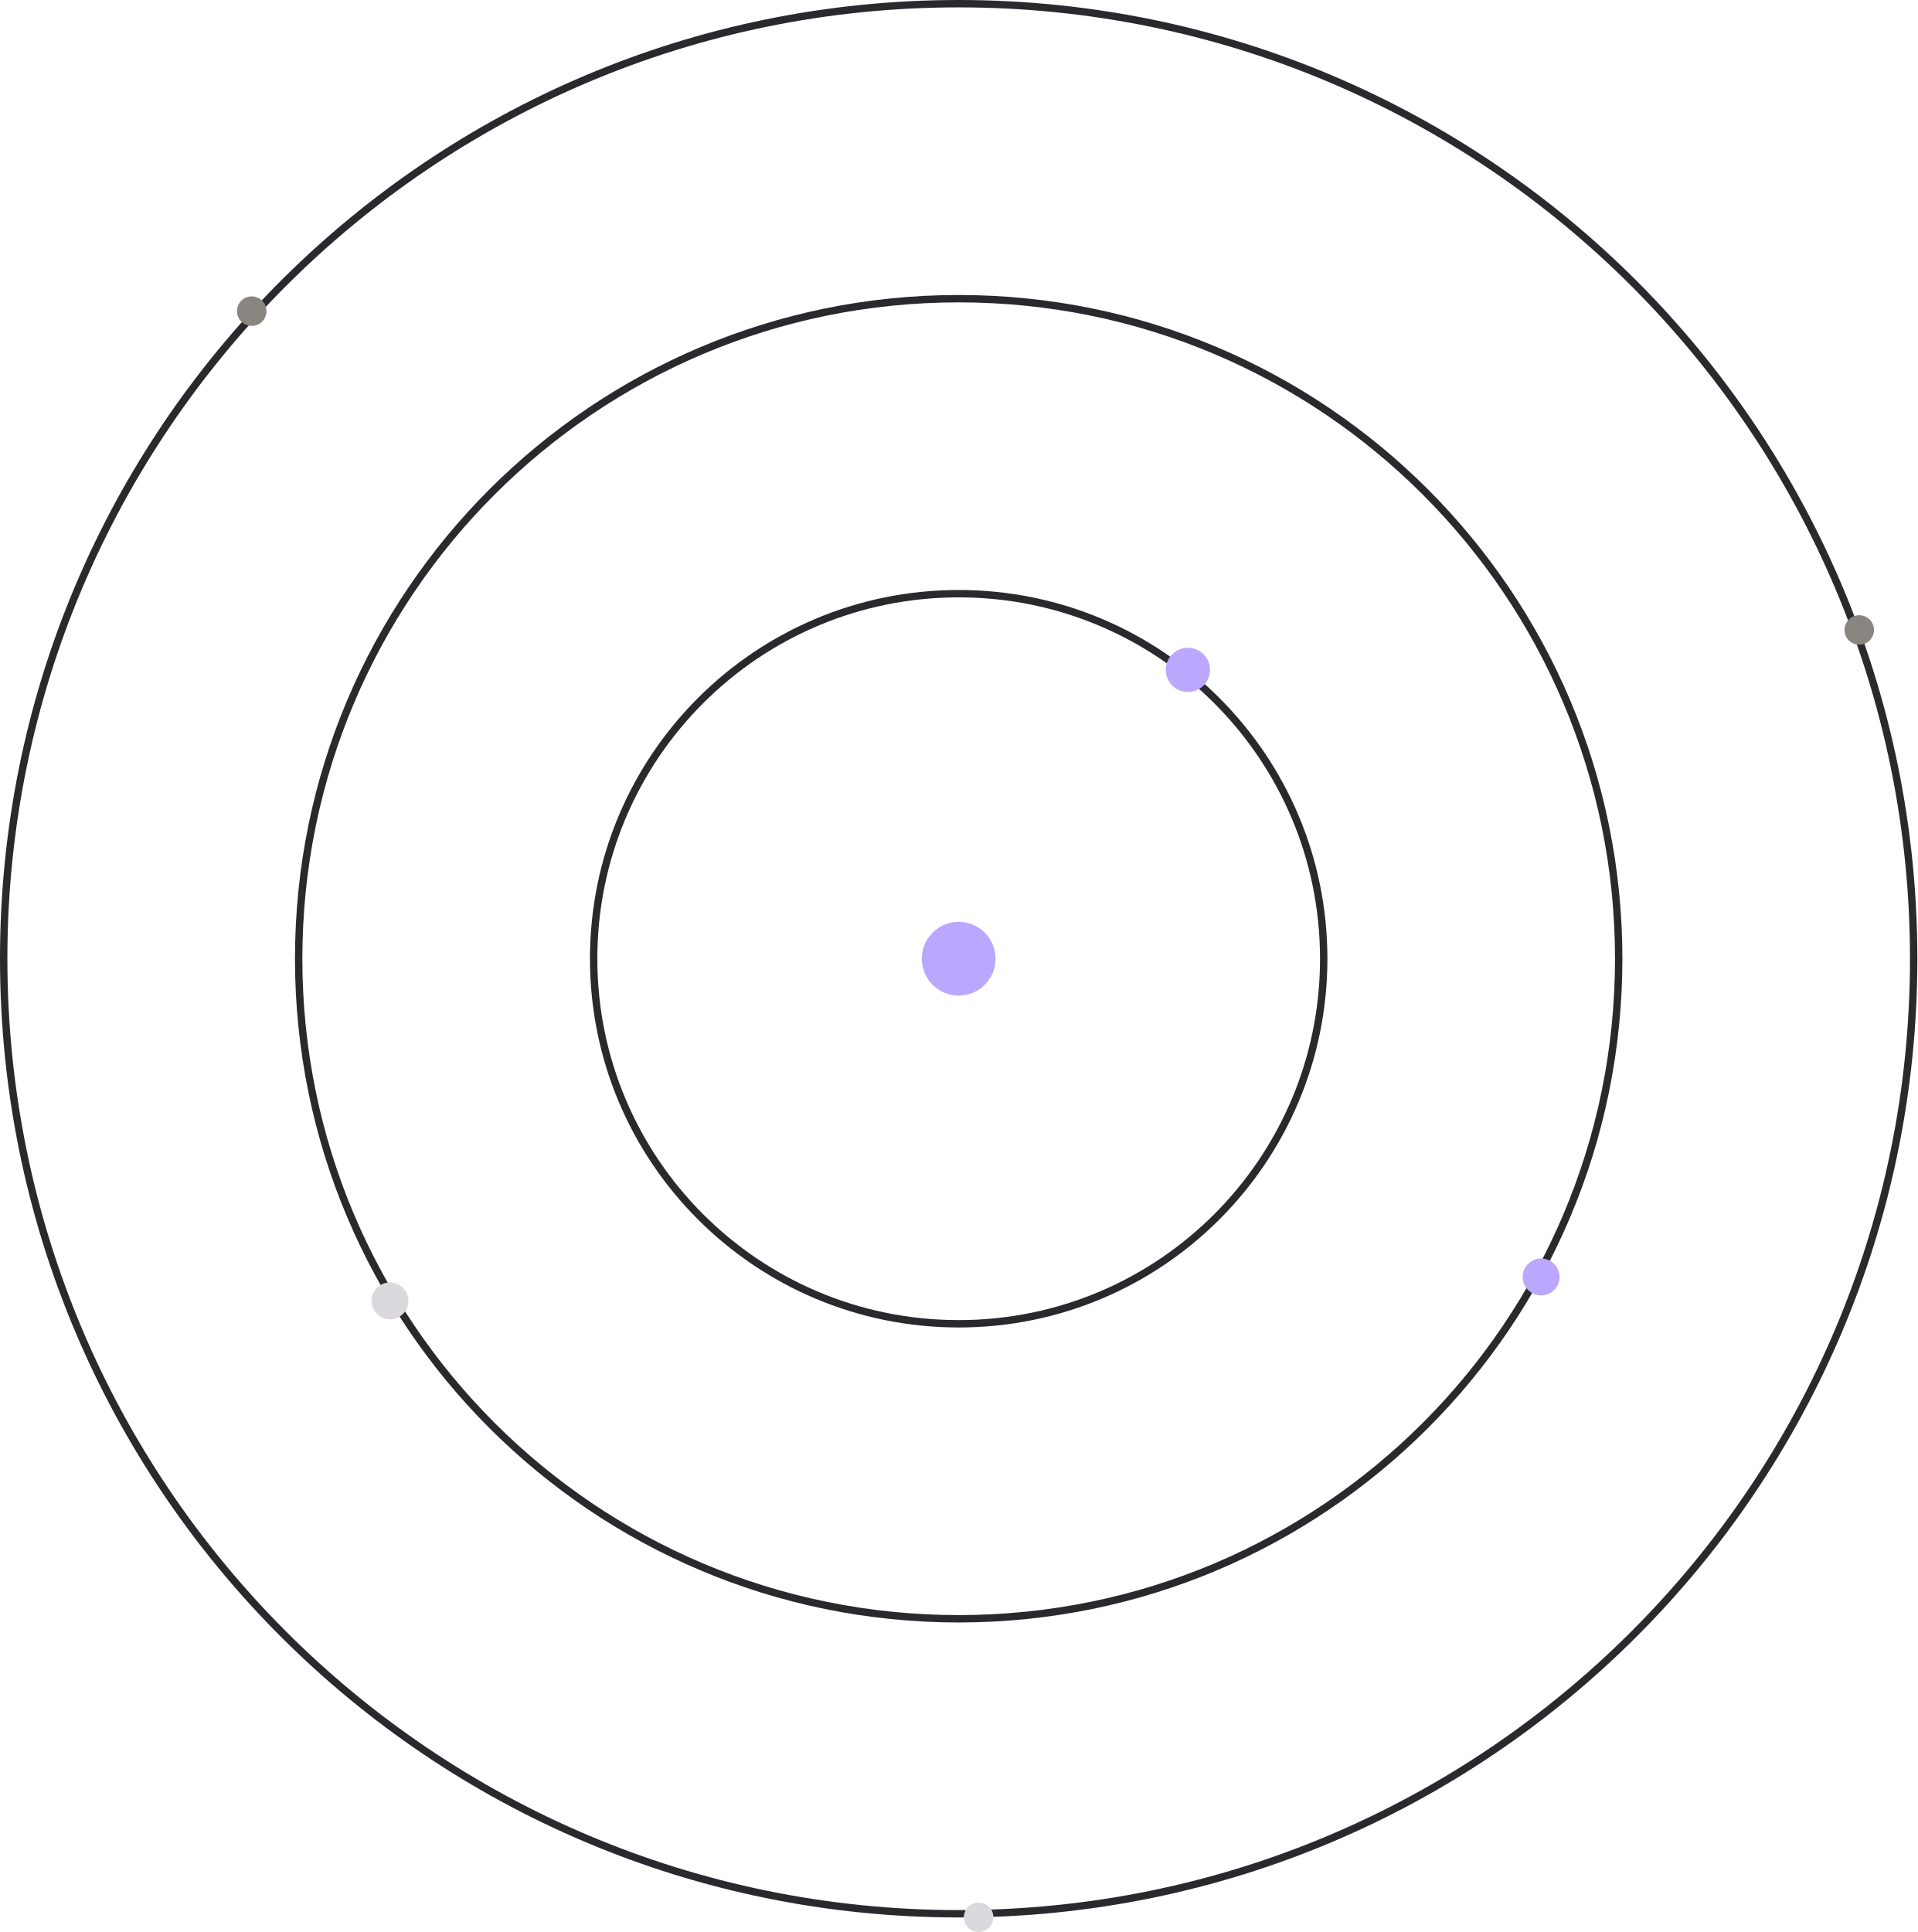
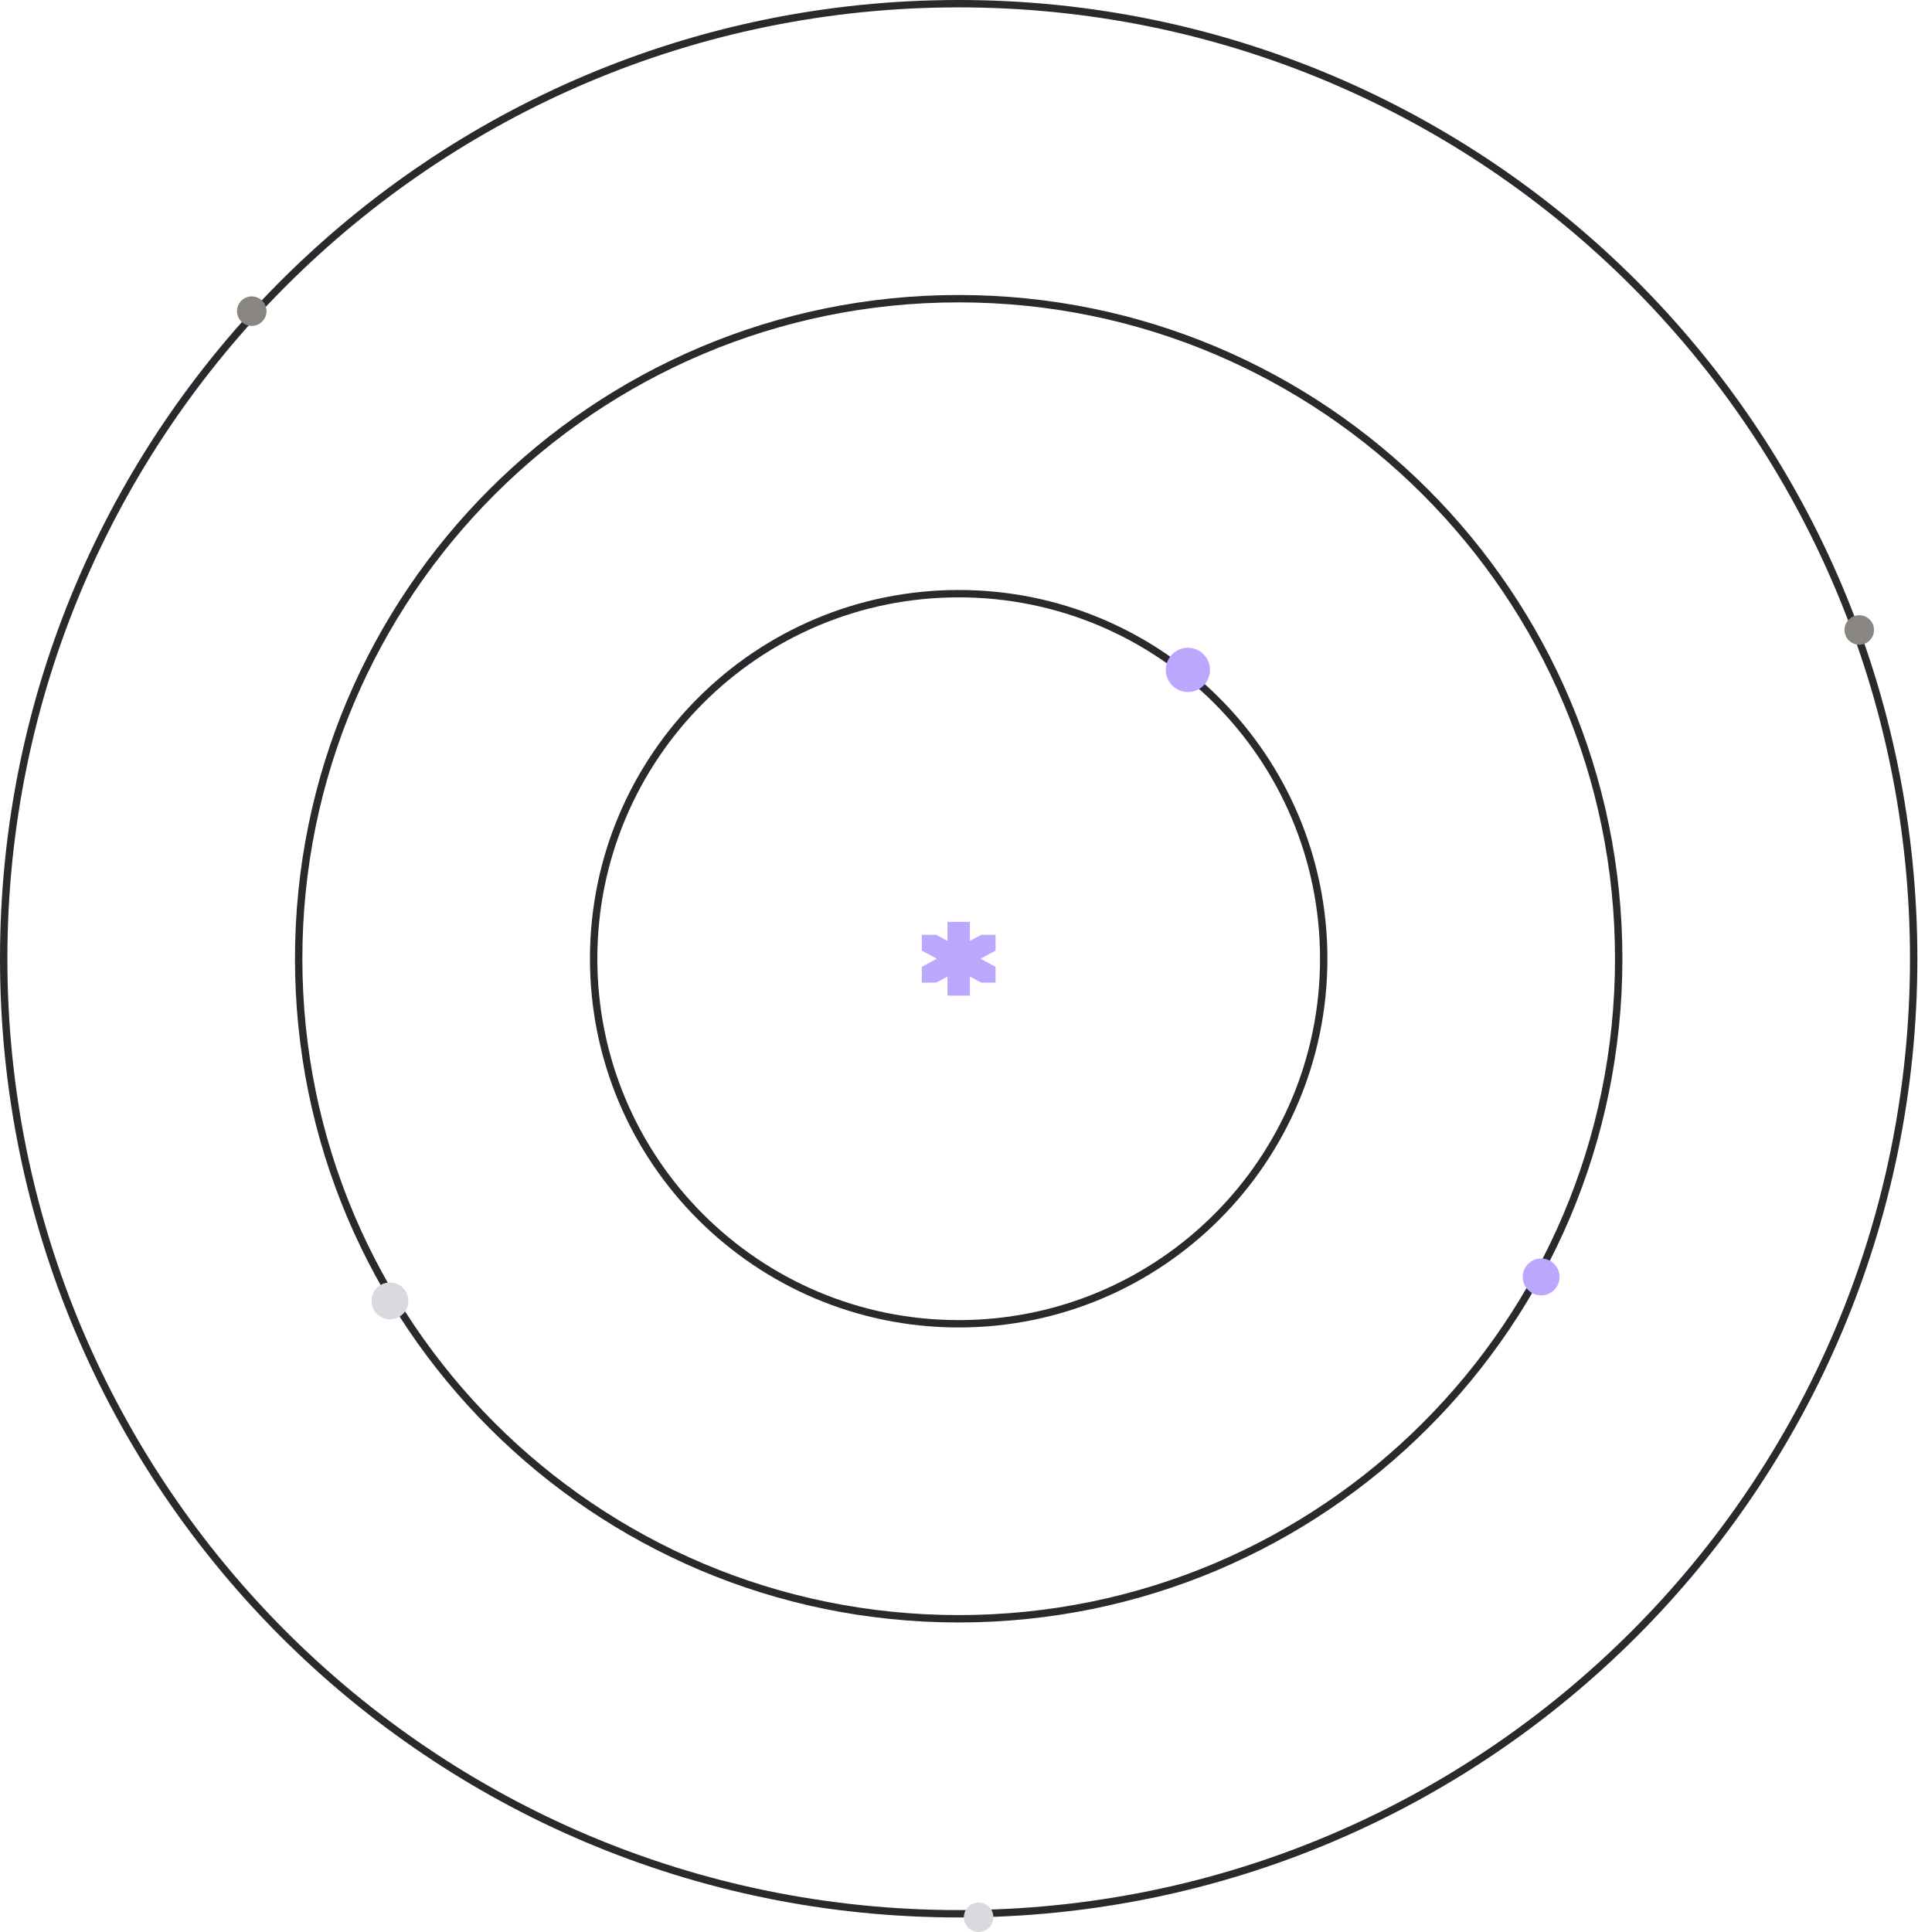
<svg xmlns="http://www.w3.org/2000/svg" width="260" height="261.972" viewBox="0 0 260 261.972" fill="none">
  <g id="Signalkarta">
    <circle id="Bana 260" cx="130" cy="130" r="129.5" stroke="#2A2A2E" />
    <circle id="Bana 180" cx="130" cy="130" r="89.5" stroke="#2A2A2E" />
    <circle id="Bana 100" cx="130" cy="130" r="49.5" stroke="#2A2A2E" />
-     <circle id="Du" cx="130" cy="130" r="5" fill="#BCA7FF" />
+     <path id="Du" d="M131.518 125V127.58L133.058 126.76H135V128.9L132.969 130L135 131.1V133.24H133.058L131.518 132.42V135H128.482V132.42L126.942 133.24H125V131.1L127.031 130L125 128.9V126.76H126.942L128.482 127.58V125H131.518Z" fill="#BCA7FF" />
    <circle id="Enhet" cx="161.081" cy="90.834" r="3" fill="#BCA7FF" />
    <circle id="Enhet_2" cx="52.88" cy="176.395" r="2.5" fill="#DBD8DE" />
    <circle id="Enhet_3" cx="208.982" cy="173.148" r="2.5" fill="#BCA7FF" />
    <circle id="Enhet_4" cx="34.139" cy="42.19" r="2" fill="#898681" />
    <circle id="Enhet_5" cx="132.703" cy="259.972" r="2" fill="#DBD8DE" />
    <circle id="Enhet_6" cx="252.118" cy="85.423" r="2" fill="#898681" />
  </g>
</svg>
